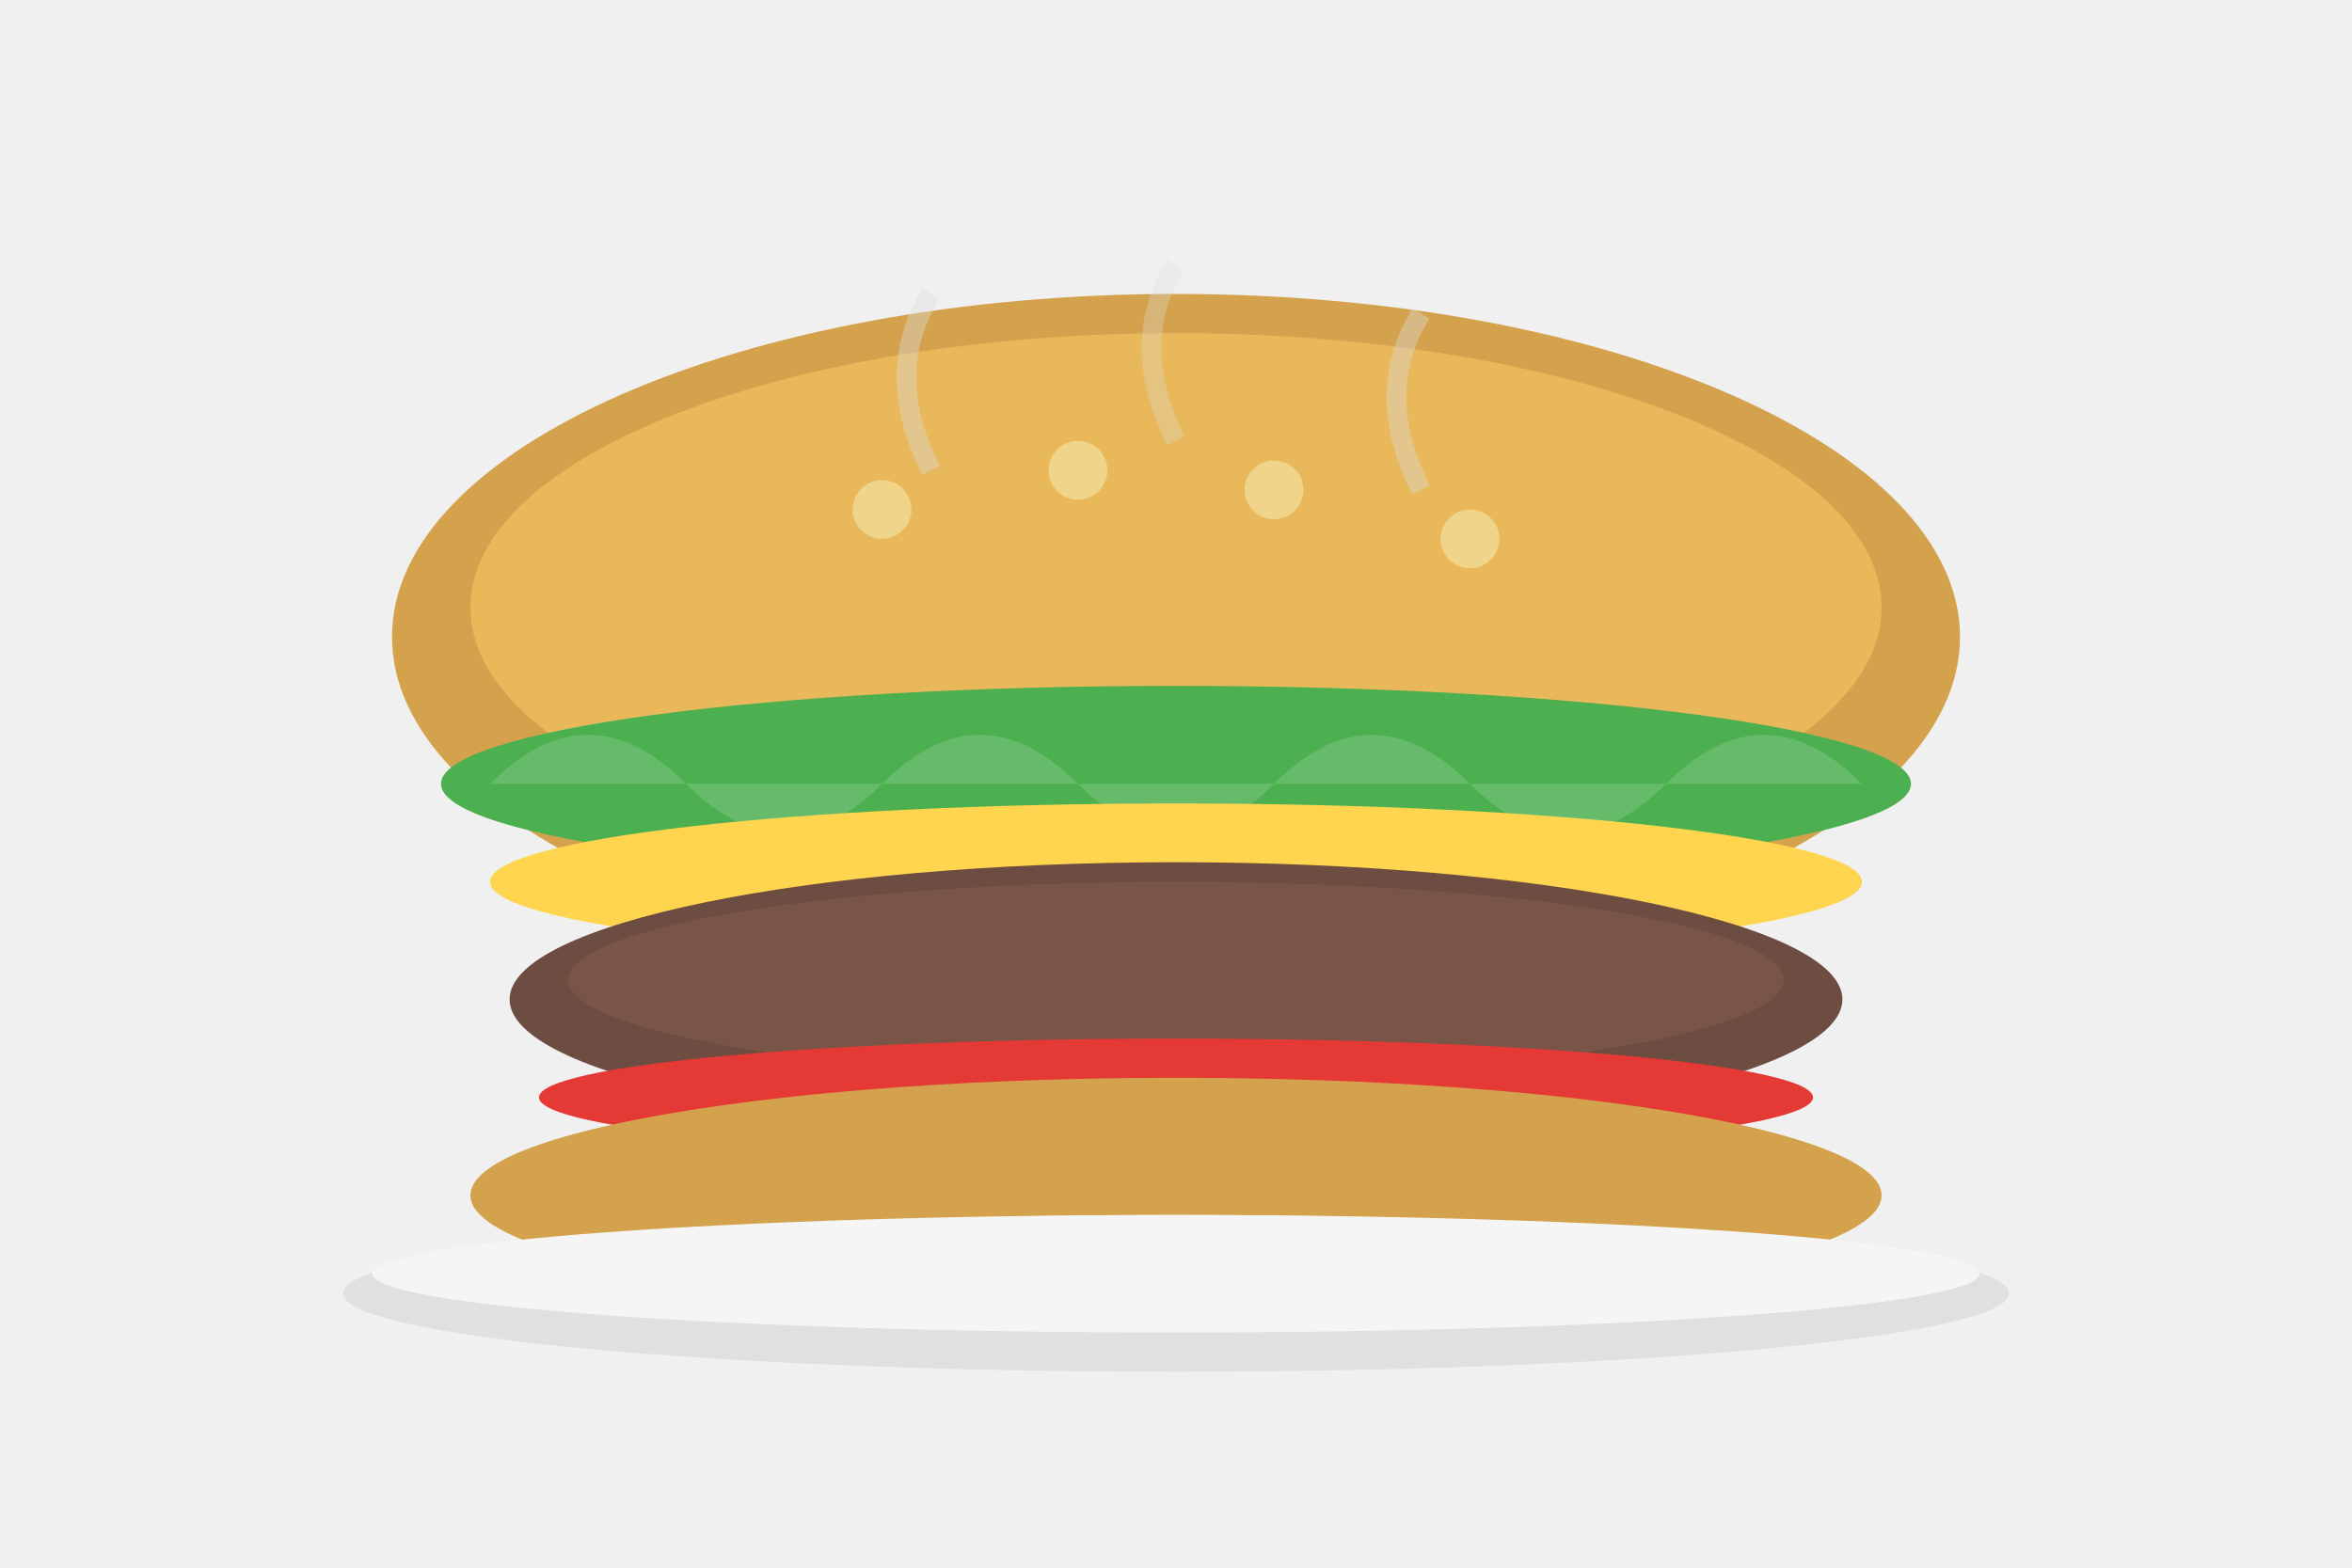
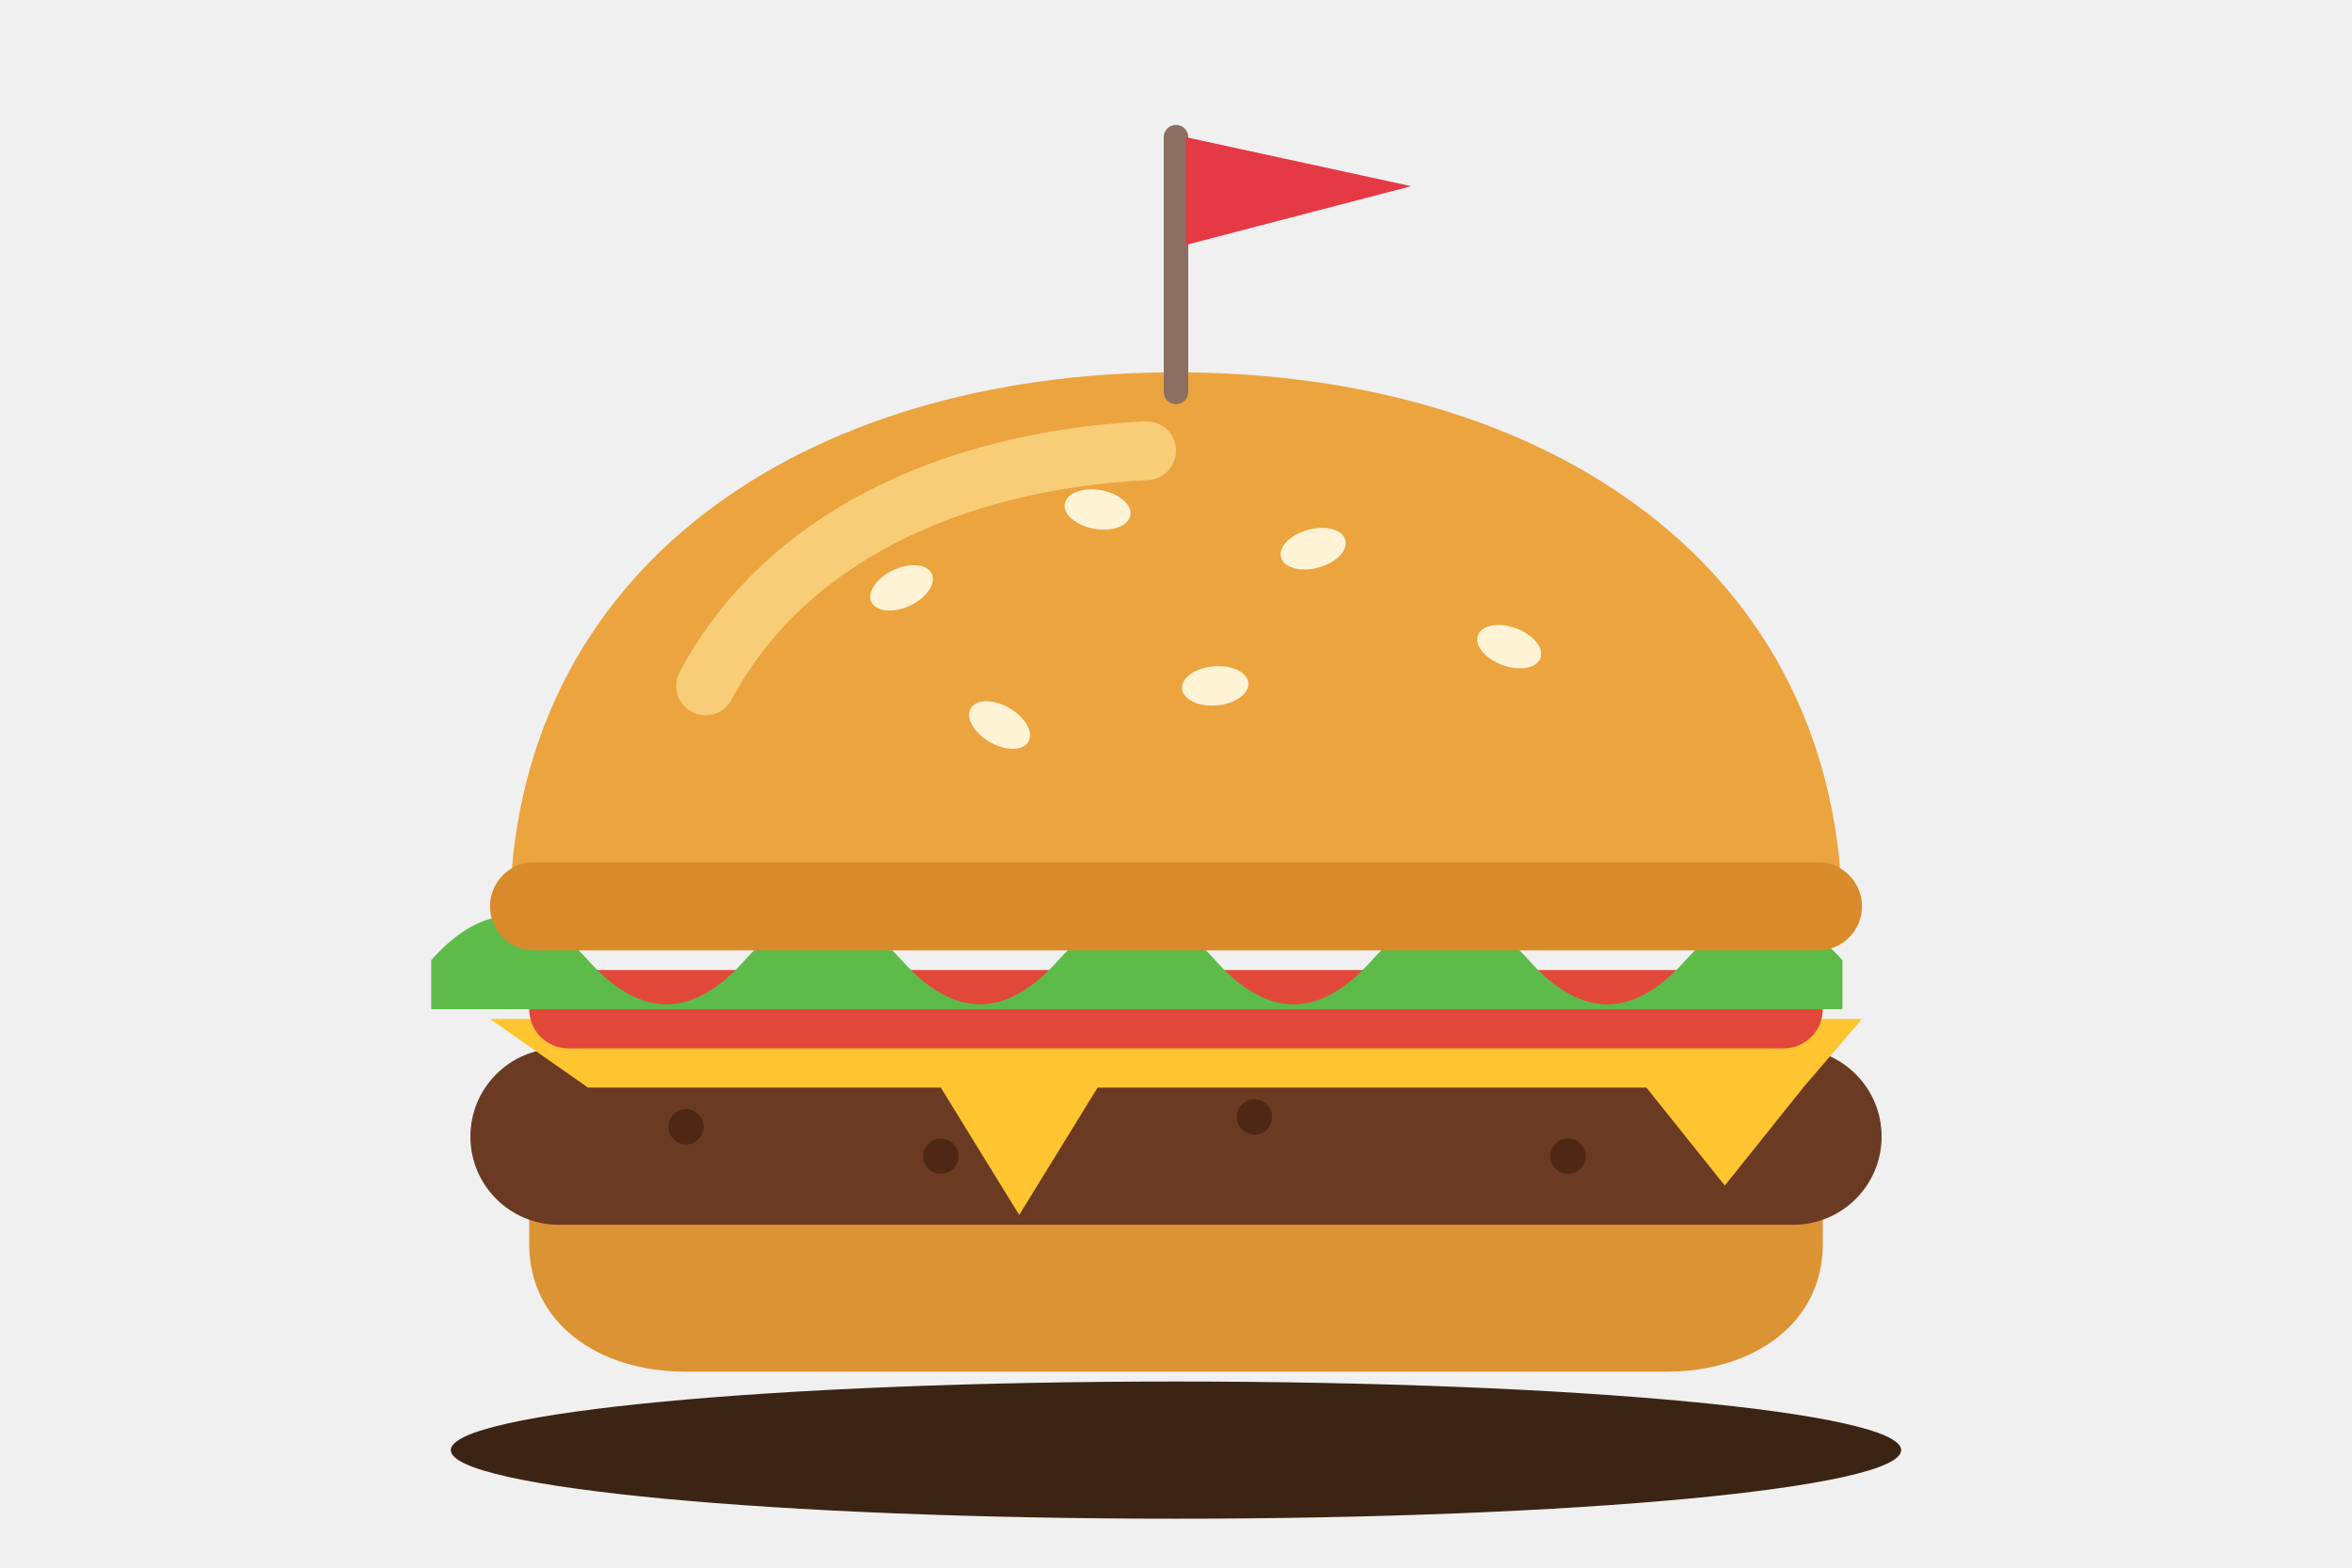
- <svg xmlns="http://www.w3.org/2000/svg" viewBox="0 0 240 160">
-   <defs>
-     <style>
-       @keyframes bounce { 0%,100% { transform: translateY(0) } 50% { transform: translateY(-6px) } }
-       @keyframes steam { 0%,100% { opacity: .3; transform: translateY(0) scale(1) } 50% { opacity: .6; transform: translateY(-6px) scale(1.1) } }
-       .bounce { animation: bounce 2s ease-in-out infinite }
-       .steam { animation: steam 2.5s ease-in-out infinite; transform-origin: center }
-     </style>
-   </defs>
-   <ellipse cx="120" cy="65" rx="80" ry="35" fill="#D4A24C" />
-   <ellipse cx="120" cy="62" rx="72" ry="28" fill="#E8B85A" />
-   <circle cx="90" cy="52" r="3" fill="#F0D48A" />
-   <circle cx="110" cy="48" r="3" fill="#F0D48A" />
-   <circle cx="130" cy="50" r="3" fill="#F0D48A" />
-   <circle cx="150" cy="55" r="3" fill="#F0D48A" />
-   <ellipse cx="120" cy="80" rx="75" ry="10" fill="#4CAF50" />
-   <path d="M50 80 Q60 70 70 80 Q80 90 90 80 Q100 70 110 80 Q120 90 130 80 Q140 70 150 80 Q160 90 170 80 Q180 70 190 80" fill="#66BB6A" />
-   <ellipse cx="120" cy="90" rx="70" ry="8" fill="#FFD54F" />
-   <ellipse cx="120" cy="102" rx="68" ry="14" fill="#6D4C41" />
-   <ellipse cx="120" cy="100" rx="62" ry="10" fill="#795548" class="bounce" />
-   <ellipse cx="120" cy="112" rx="65" ry="6" fill="#E53935" />
-   <ellipse cx="120" cy="122" rx="72" ry="12" fill="#D4A24C" />
-   <path d="M95 48 Q90 38 95 30" stroke="#DDD" stroke-width="2" fill="none" class="steam" opacity=".4" />
-   <path d="M120 45 Q115 35 120 27" stroke="#DDD" stroke-width="2" fill="none" class="steam" opacity=".3" style="animation-delay:.5s" />
-   <path d="M145 50 Q140 40 145 32" stroke="#DDD" stroke-width="2" fill="none" class="steam" opacity=".4" style="animation-delay:1s" />
-   <ellipse cx="120" cy="132" rx="85" ry="8" fill="#E0E0E0" />
-   <ellipse cx="120" cy="130" rx="82" ry="6" fill="#F5F5F5" />
+ <svg xmlns="http://www.w3.org/2000/svg" viewBox="0 0 240 160" role="img" aria-label="Hamburguer artesanal">
+   <style>
+ .float{animation:float 3.2s ease-in-out infinite}
+ .float-slow{animation:float 4.4s ease-in-out infinite}
+ .shadow{animation:shadow 3.2s ease-in-out infinite;transform-origin:120px 148px}
+ .steam{animation:steam 2.8s ease-in-out infinite;opacity:0}
+ .s2{animation-delay:.9s}.s3{animation-delay:1.8s}
+ .bubble{animation:bubble 2.4s ease-in infinite;opacity:0}
+ .b2{animation-delay:.6s}.b3{animation-delay:1.2s}.b4{animation-delay:1.8s}
+ .wave{animation:wave 1.6s ease-in-out infinite;transform-box:fill-box;transform-origin:left center}
+ .wobble{animation:wobble 3s ease-in-out infinite;transform-box:fill-box;transform-origin:center bottom}
+ .drip{animation:drip 2.6s ease-in-out infinite;transform-box:fill-box;transform-origin:center top}
+ .stretch{animation:stretch 3.2s ease-in-out infinite;transform-box:fill-box;transform-origin:center bottom}
+ .bob1{animation:float 2.6s ease-in-out infinite}.bob2{animation:float 2.6s ease-in-out .4s infinite}.bob3{animation:float 2.6s ease-in-out .8s infinite}
+ @keyframes float{0%,100%{transform:translateY(0)}50%{transform:translateY(-5px)}}
+ @keyframes shadow{0%,100%{transform:scaleX(1);opacity:.16}50%{transform:scaleX(.9);opacity:.1}}
+ @keyframes steam{0%{opacity:0;transform:translateY(8px)}35%{opacity:.75}100%{opacity:0;transform:translateY(-16px)}}
+ @keyframes bubble{0%{opacity:0;transform:translateY(0)}20%{opacity:.9}100%{opacity:0;transform:translateY(-46px)}}
+ @keyframes wave{0%,100%{transform:skewY(0)}50%{transform:skewY(-8deg)}}
+ @keyframes wobble{0%,100%{transform:rotate(0)}25%{transform:rotate(-2deg)}75%{transform:rotate(2deg)}}
+ @keyframes drip{0%,100%{transform:scaleY(1)}50%{transform:scaleY(1.35)}}
+ @keyframes stretch{0%,100%{transform:scaleY(1)}50%{transform:scaleY(1.25)}}
+ @media (prefers-reduced-motion:reduce){*{animation:none!important}.steam,.bubble{opacity:.55}}
+ </style>
+   <ellipse class="shadow" cx="120" cy="148" rx="74" ry="7" fill="#3B2414" />
+   <g class="float">
+     <g>
+       <path d="M54 122 H186 V127 C186 135 179 140 170 140 H70 C61 140 54 135 54 127 Z" fill="#DC9334" />
+       <rect x="48" y="107" width="144" height="18" rx="9" fill="#6B3A22" />
+       <circle cx="70" cy="115" r="1.8" fill="#4E2814" />
+       <circle cx="96" cy="118" r="1.8" fill="#4E2814" />
+       <circle cx="128" cy="114" r="1.8" fill="#4E2814" />
+       <circle cx="160" cy="118" r="1.8" fill="#4E2814" />
+       <path class="drip" d="M50 104 H190 L184 111 L176 121 L168 111 H112 L104 124 L96 111 H60 Z" fill="#FFC531" />
+       <rect x="54" y="99" width="132" height="8" rx="4" fill="#E2483A" />
+       <path d="M44 98 q8 -9 16 0 t16 0 t16 0 t16 0 t16 0 t16 0 t16 0 t16 0 t16 0 v5 H44z" fill="#5DBB4A" />
+       <path d="M52 94 C52 58 82 38 120 38 C158 38 188 58 188 94 Z" fill="#EBA43E" />
+       <rect x="50" y="88" width="140" height="9" rx="4.5" fill="#D98A2B" />
+       <path d="M72 70 C80 55 97 47 117 46" stroke="#F8CD78" stroke-width="6" stroke-linecap="round" fill="none" />
+       <g fill="#FFF3D6">
+         <ellipse cx="92" cy="60" rx="3.4" ry="2" transform="rotate(-25 92 60)" />
+         <ellipse cx="112" cy="52" rx="3.4" ry="2" transform="rotate(10 112 52)" />
+         <ellipse cx="134" cy="56" rx="3.4" ry="2" transform="rotate(-15 134 56)" />
+         <ellipse cx="154" cy="66" rx="3.4" ry="2" transform="rotate(20 154 66)" />
+         <ellipse cx="124" cy="70" rx="3.4" ry="2" transform="rotate(-5 124 70)" />
+         <ellipse cx="102" cy="74" rx="3.4" ry="2" transform="rotate(30 102 74)" />
+       </g>
+     </g>
+     <line x1="120" y1="40" x2="120" y2="14" stroke="#8D6E63" stroke-width="2.5" stroke-linecap="round" />
+     <path class="wave" d="M121 14 L144 19 L121 25 Z" fill="#E63946" />
+   </g>
+   <path class="steam" d="M84 34 q-6 -8 0 -16 q6 -8 0 -16" stroke="#FFFFFF" stroke-width="3.5" stroke-linecap="round" fill="none" />
+   <path class="steam s2" d="M156 34 q-6 -8 0 -16 q6 -8 0 -16" stroke="#FFFFFF" stroke-width="3.5" stroke-linecap="round" fill="none" />
</svg>
